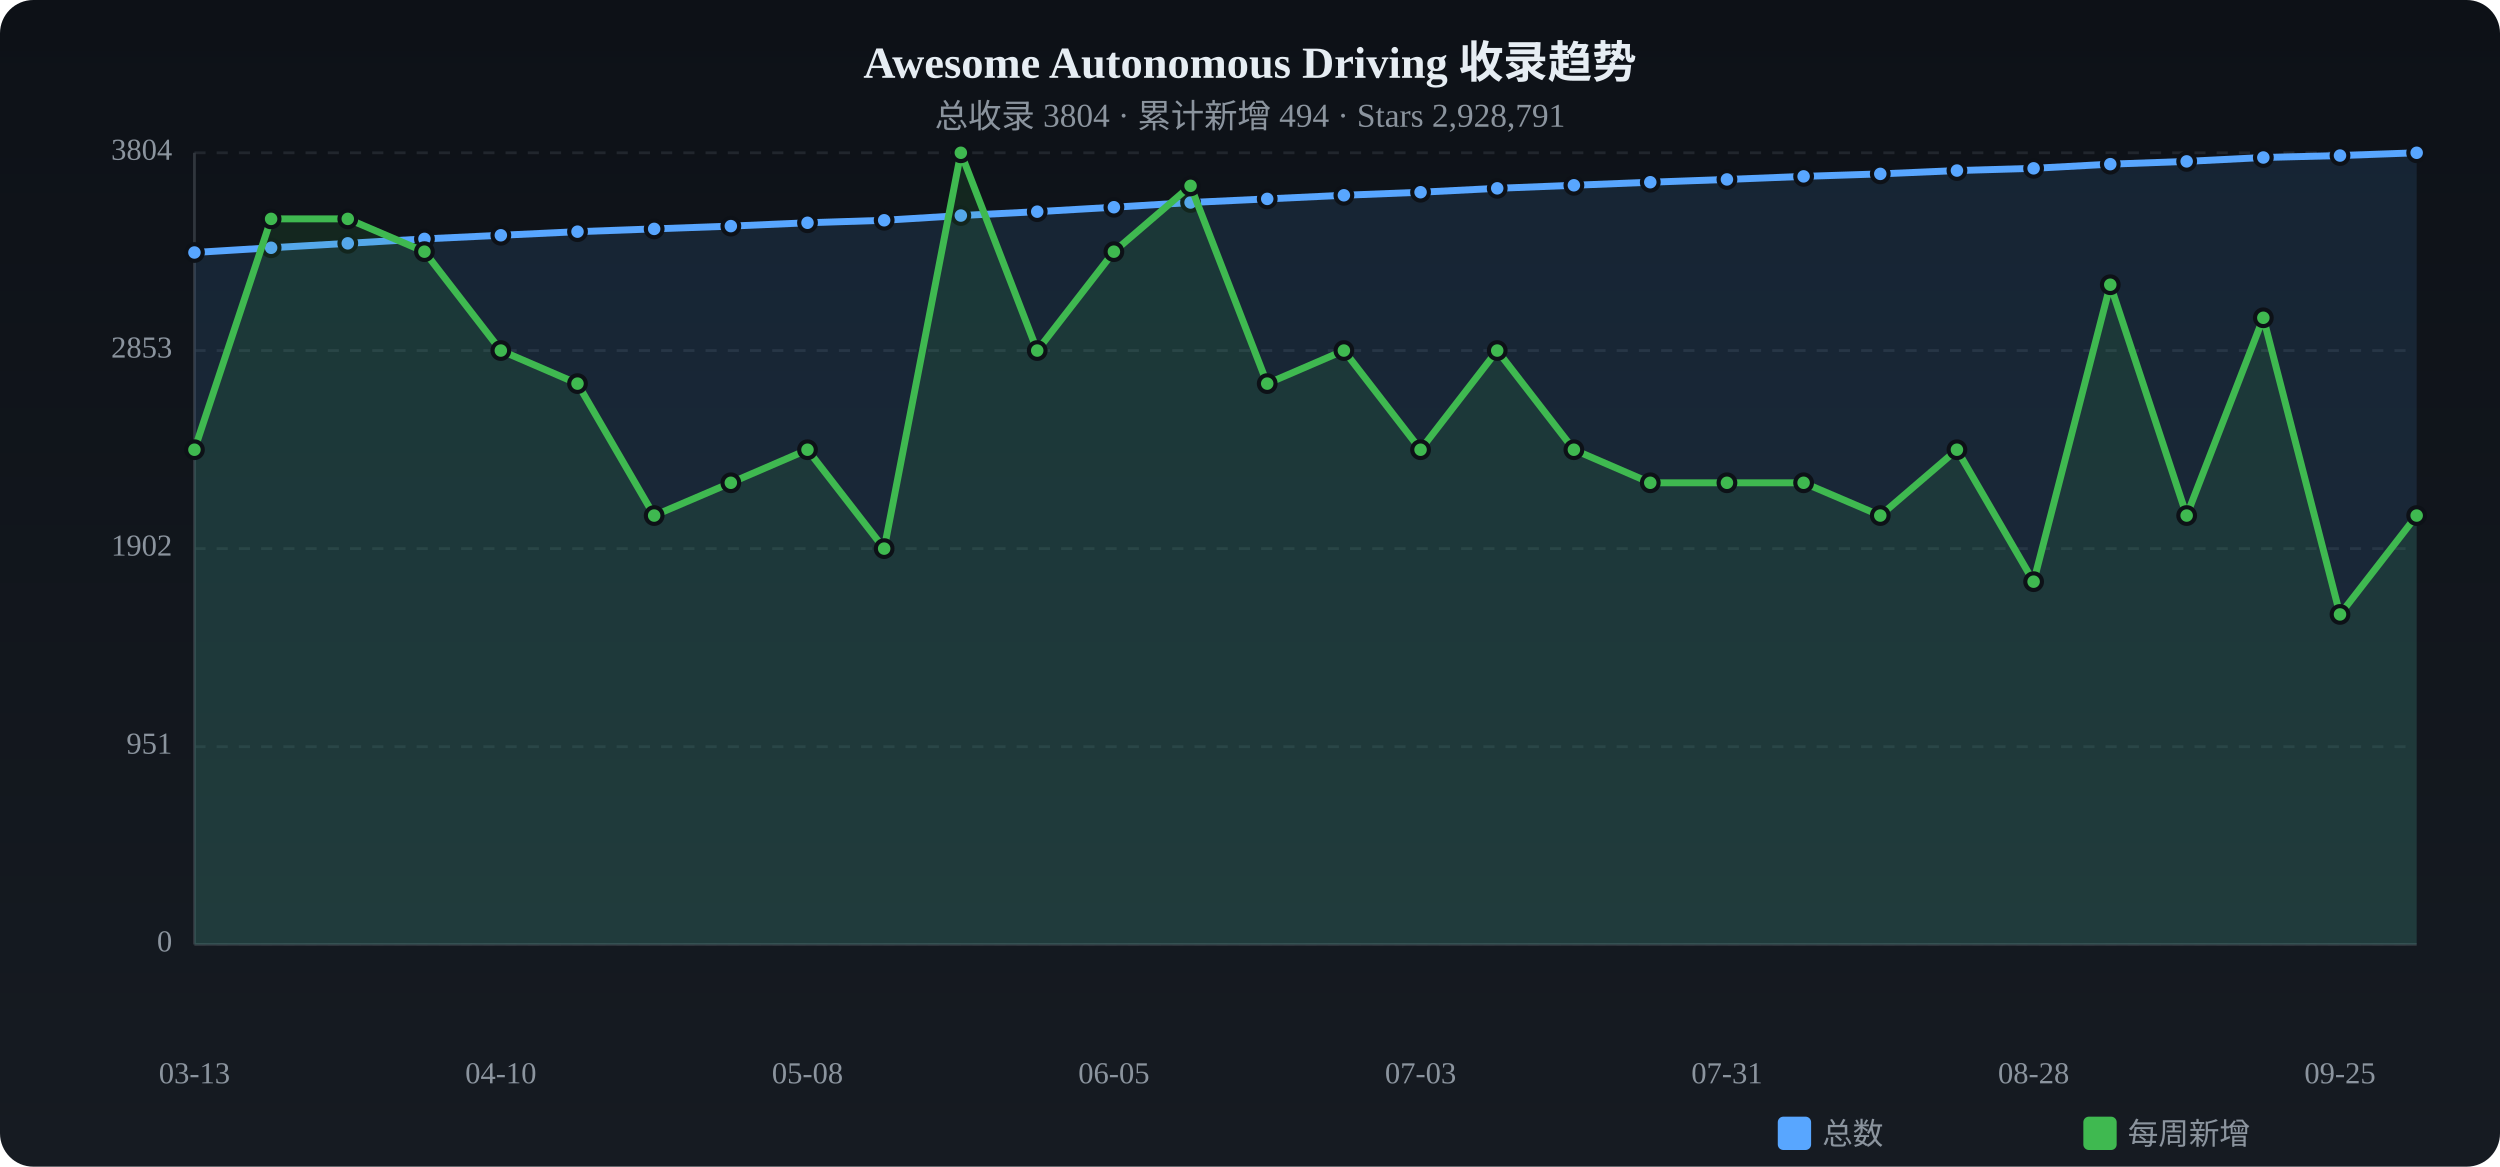
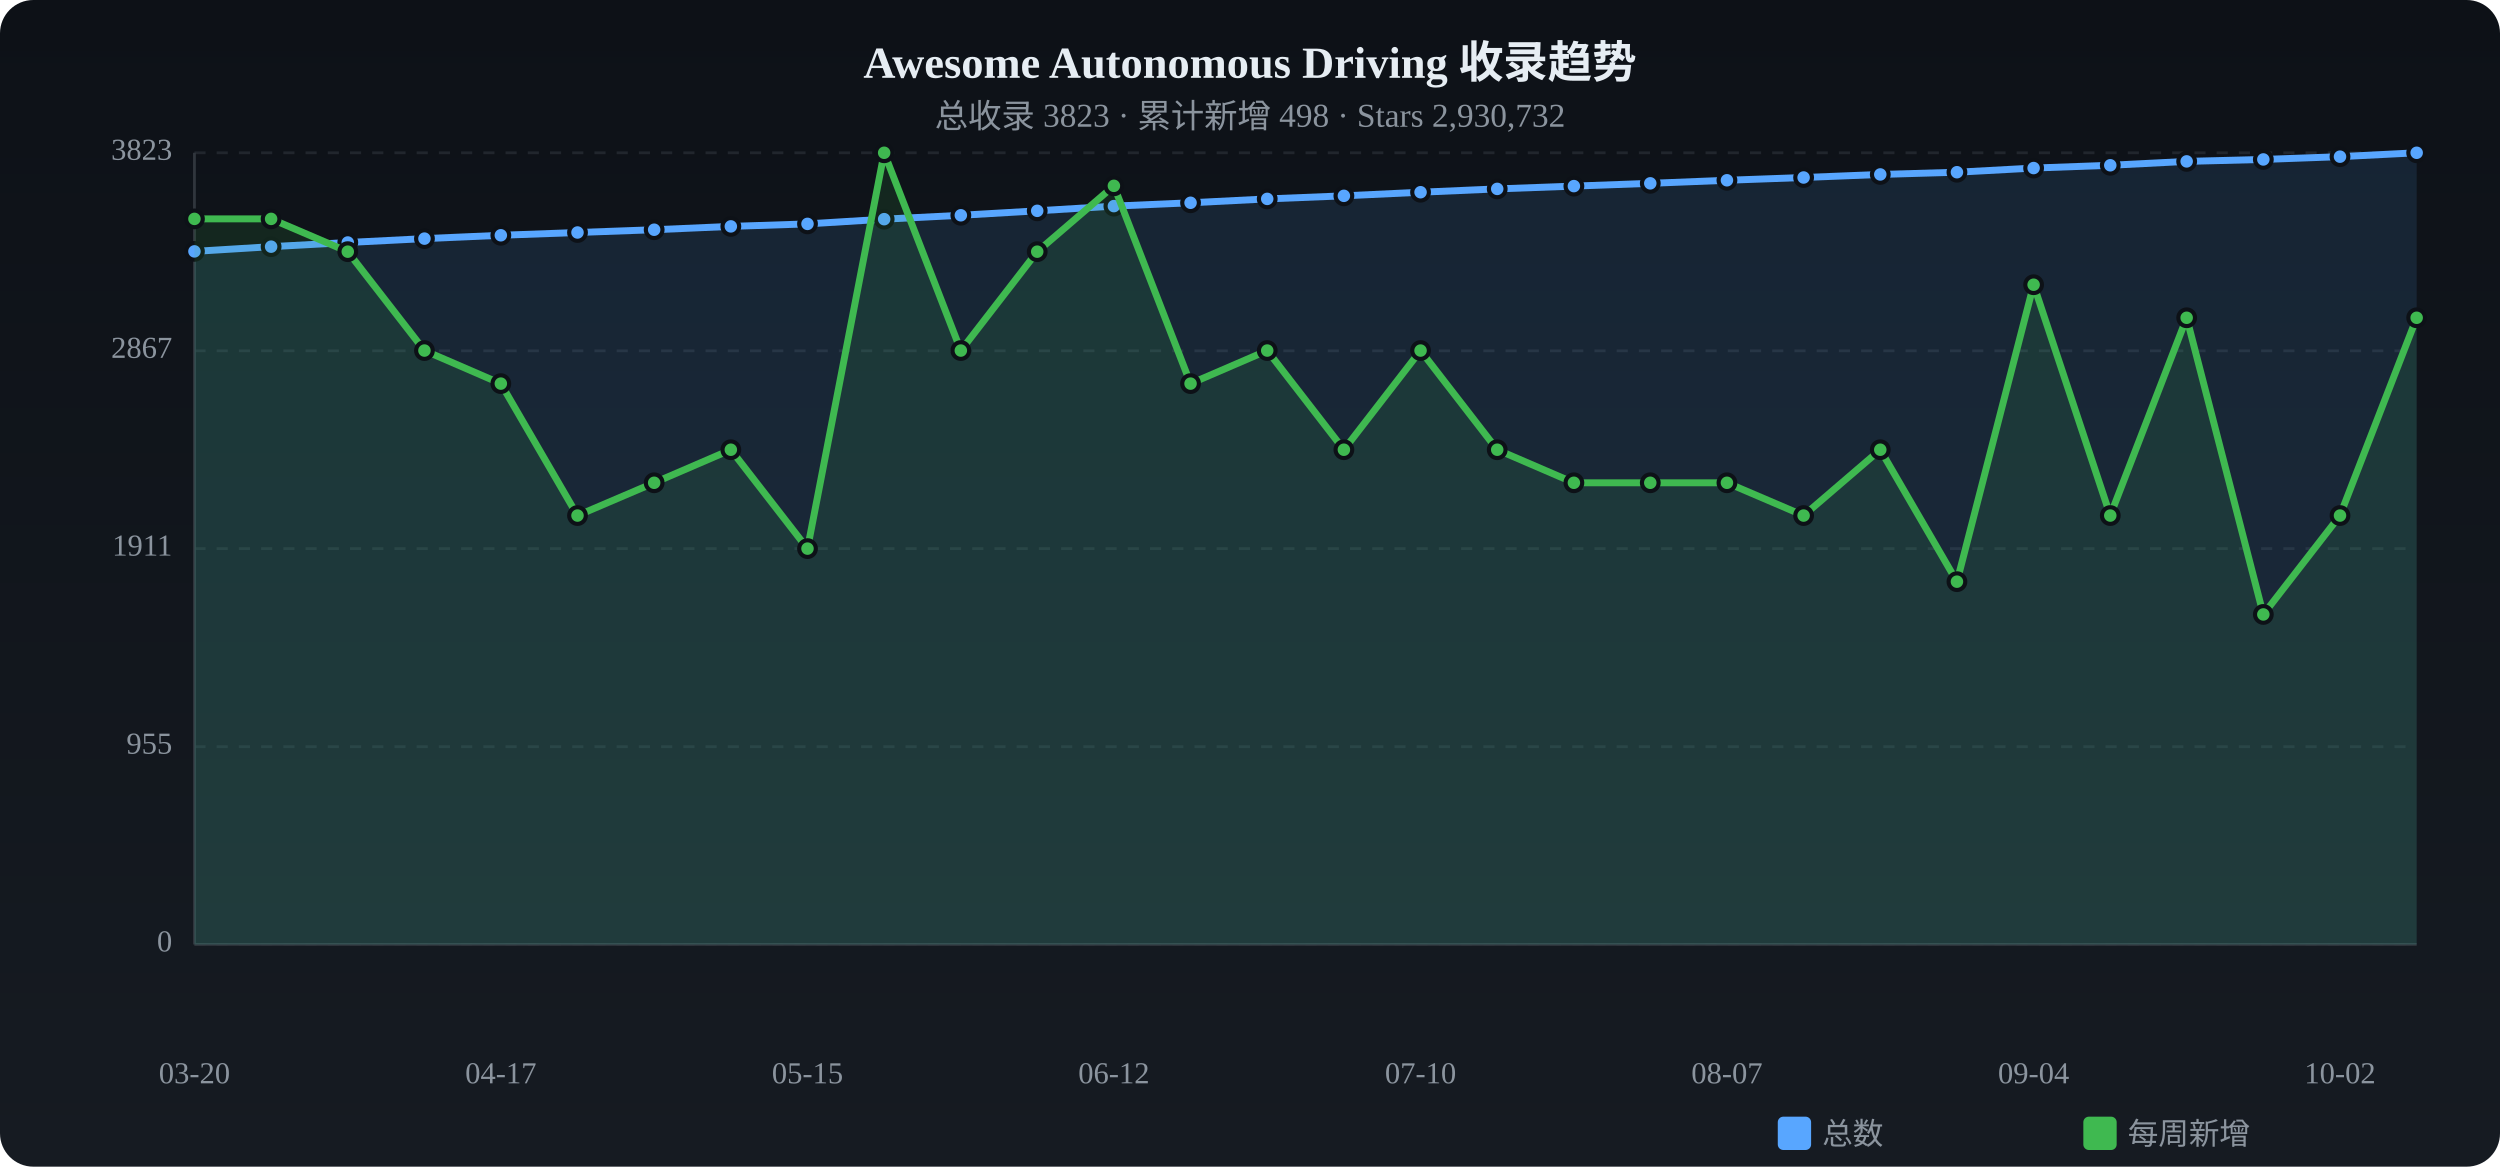
<svg xmlns="http://www.w3.org/2000/svg" viewBox="0 0 900 420" width="900" height="420">
  <defs>
    <linearGradient id="tbg" x1="0%" y1="0%" x2="0%" y2="100%">
      <stop offset="0%" stop-color="#0d1117" />
      <stop offset="100%" stop-color="#161b22" />
    </linearGradient>
  </defs>
  <rect width="900" height="420" rx="12" fill="url(#tbg)" />
  <text x="450.0" y="28" text-anchor="middle" fill="#e6edf3" font-size="16" font-weight="bold">Awesome Autonomous Driving 收录趋势</text>
-   <text x="450.0" y="46" text-anchor="middle" fill="#8b949e" font-size="12">总收录 3804 · 累计新增 494 · Stars 2,928,791</text>
+   <text x="450.0" y="46" text-anchor="middle" fill="#8b949e" font-size="12">总收录 3823 · 累计新增 498 · Stars 2,930,732</text>
  <text x="62" y="340.0" text-anchor="end" fill="#8b949e" font-size="11" dominant-baseline="middle">0</text>
  <line x1="70" y1="340.0" x2="870" y2="340.0" stroke="#21262d" stroke-dasharray="4 4" />
-   <text x="62" y="268.8" text-anchor="end" fill="#8b949e" font-size="11" dominant-baseline="middle">951</text>
+   <text x="62" y="268.8" text-anchor="end" fill="#8b949e" font-size="11" dominant-baseline="middle">955</text>
  <line x1="70" y1="268.8" x2="870" y2="268.8" stroke="#21262d" stroke-dasharray="4 4" />
-   <text x="62" y="197.5" text-anchor="end" fill="#8b949e" font-size="11" dominant-baseline="middle">1902</text>
+   <text x="62" y="197.5" text-anchor="end" fill="#8b949e" font-size="11" dominant-baseline="middle">1911</text>
  <line x1="70" y1="197.5" x2="870" y2="197.5" stroke="#21262d" stroke-dasharray="4 4" />
-   <text x="62" y="126.2" text-anchor="end" fill="#8b949e" font-size="11" dominant-baseline="middle">2853</text>
-   <line x1="70" y1="126.2" x2="870" y2="126.2" stroke="#21262d" stroke-dasharray="4 4" />
-   <text x="62" y="55.0" text-anchor="end" fill="#8b949e" font-size="11" dominant-baseline="middle">3804</text>
+   <text x="62" y="126.3" text-anchor="end" fill="#8b949e" font-size="11" dominant-baseline="middle">2867</text>
+   <line x1="70" y1="126.3" x2="870" y2="126.3" stroke="#21262d" stroke-dasharray="4 4" />
+   <text x="62" y="55.0" text-anchor="end" fill="#8b949e" font-size="11" dominant-baseline="middle">3823</text>
  <line x1="70" y1="55.0" x2="870" y2="55.0" stroke="#21262d" stroke-dasharray="4 4" />
  <line x1="70" y1="55" x2="70" y2="340" stroke="#30363d" />
  <line x1="70" y1="340" x2="870" y2="340" stroke="#30363d" />
-   <path d="M70.0,90.9 L97.6,89.2 L125.2,87.6 L152.8,86.0 L180.3,84.7 L207.9,83.4 L235.5,82.4 L263.1,81.4 L290.7,80.2 L318.3,79.3 L345.9,77.6 L373.4,76.2 L401.0,74.6 L428.6,72.9 L456.2,71.6 L483.8,70.3 L511.4,69.2 L539.0,67.8 L566.6,66.7 L594.1,65.6 L621.7,64.6 L649.3,63.5 L676.9,62.6 L704.5,61.4 L732.1,60.6 L759.7,59.1 L787.2,58.1 L814.8,56.7 L842.4,56.0 L870.0,55.0 L870.0,340 L70.0,340 Z" fill="#58a6ff" opacity="0.12" />
-   <polyline points="70.0,90.9 97.6,89.2 125.2,87.6 152.8,86.0 180.3,84.7 207.9,83.4 235.5,82.4 263.1,81.4 290.7,80.2 318.3,79.3 345.9,77.6 373.4,76.2 401.0,74.6 428.6,72.9 456.2,71.6 483.8,70.3 511.4,69.2 539.0,67.8 566.6,66.7 594.1,65.6 621.7,64.6 649.3,63.5 676.9,62.6 704.5,61.4 732.1,60.6 759.7,59.1 787.2,58.1 814.8,56.7 842.4,56.0 870.0,55.0" fill="none" stroke="#58a6ff" stroke-width="2.5" stroke-linecap="round" stroke-linejoin="round" />
-   <circle cx="70.0" cy="90.9" r="3" fill="#58a6ff" stroke="#0d1117" stroke-width="1.5" />
-   <circle cx="97.6" cy="89.2" r="3" fill="#58a6ff" stroke="#0d1117" stroke-width="1.5" />
-   <circle cx="125.2" cy="87.6" r="3" fill="#58a6ff" stroke="#0d1117" stroke-width="1.5" />
-   <circle cx="152.8" cy="86.0" r="3" fill="#58a6ff" stroke="#0d1117" stroke-width="1.5" />
+   <path d="M70.0,90.5 L97.6,88.8 L125.2,87.3 L152.8,85.9 L180.3,84.7 L207.9,83.7 L235.5,82.7 L263.1,81.5 L290.7,80.6 L318.3,78.9 L345.9,77.5 L373.4,75.9 L401.0,74.2 L428.6,73.0 L456.2,71.6 L483.8,70.5 L511.4,69.2 L539.0,68.0 L566.6,67.0 L594.1,66.0 L621.7,64.9 L649.3,63.9 L676.9,62.8 L704.5,62.0 L732.1,60.5 L759.7,59.5 L787.2,58.1 L814.8,57.4 L842.4,56.4 L870.0,55.0 L870.0,340 L70.0,340 Z" fill="#58a6ff" opacity="0.12" />
+   <polyline points="70.0,90.5 97.6,88.8 125.2,87.3 152.8,85.9 180.3,84.7 207.9,83.7 235.5,82.7 263.1,81.5 290.7,80.6 318.3,78.9 345.9,77.5 373.4,75.9 401.0,74.2 428.6,73.0 456.2,71.6 483.8,70.5 511.4,69.2 539.0,68.0 566.6,67.0 594.1,66.0 621.7,64.9 649.3,63.9 676.9,62.8 704.5,62.0 732.1,60.5 759.7,59.5 787.2,58.1 814.8,57.4 842.4,56.4 870.0,55.0" fill="none" stroke="#58a6ff" stroke-width="2.5" stroke-linecap="round" stroke-linejoin="round" />
+   <circle cx="70.0" cy="90.5" r="3" fill="#58a6ff" stroke="#0d1117" stroke-width="1.5" />
+   <circle cx="97.6" cy="88.8" r="3" fill="#58a6ff" stroke="#0d1117" stroke-width="1.5" />
+   <circle cx="125.2" cy="87.3" r="3" fill="#58a6ff" stroke="#0d1117" stroke-width="1.5" />
+   <circle cx="152.8" cy="85.9" r="3" fill="#58a6ff" stroke="#0d1117" stroke-width="1.5" />
  <circle cx="180.3" cy="84.7" r="3" fill="#58a6ff" stroke="#0d1117" stroke-width="1.5" />
-   <circle cx="207.9" cy="83.4" r="3" fill="#58a6ff" stroke="#0d1117" stroke-width="1.5" />
-   <circle cx="235.5" cy="82.4" r="3" fill="#58a6ff" stroke="#0d1117" stroke-width="1.5" />
-   <circle cx="263.1" cy="81.4" r="3" fill="#58a6ff" stroke="#0d1117" stroke-width="1.5" />
-   <circle cx="290.7" cy="80.2" r="3" fill="#58a6ff" stroke="#0d1117" stroke-width="1.5" />
-   <circle cx="318.3" cy="79.3" r="3" fill="#58a6ff" stroke="#0d1117" stroke-width="1.5" />
-   <circle cx="345.9" cy="77.6" r="3" fill="#58a6ff" stroke="#0d1117" stroke-width="1.5" />
-   <circle cx="373.4" cy="76.2" r="3" fill="#58a6ff" stroke="#0d1117" stroke-width="1.5" />
-   <circle cx="401.0" cy="74.6" r="3" fill="#58a6ff" stroke="#0d1117" stroke-width="1.5" />
-   <circle cx="428.6" cy="72.9" r="3" fill="#58a6ff" stroke="#0d1117" stroke-width="1.5" />
+   <circle cx="207.9" cy="83.7" r="3" fill="#58a6ff" stroke="#0d1117" stroke-width="1.5" />
+   <circle cx="235.5" cy="82.7" r="3" fill="#58a6ff" stroke="#0d1117" stroke-width="1.5" />
+   <circle cx="263.1" cy="81.5" r="3" fill="#58a6ff" stroke="#0d1117" stroke-width="1.5" />
+   <circle cx="290.7" cy="80.6" r="3" fill="#58a6ff" stroke="#0d1117" stroke-width="1.5" />
+   <circle cx="318.3" cy="78.9" r="3" fill="#58a6ff" stroke="#0d1117" stroke-width="1.5" />
+   <circle cx="345.9" cy="77.5" r="3" fill="#58a6ff" stroke="#0d1117" stroke-width="1.5" />
+   <circle cx="373.4" cy="75.9" r="3" fill="#58a6ff" stroke="#0d1117" stroke-width="1.5" />
+   <circle cx="401.0" cy="74.2" r="3" fill="#58a6ff" stroke="#0d1117" stroke-width="1.5" />
+   <circle cx="428.6" cy="73.0" r="3" fill="#58a6ff" stroke="#0d1117" stroke-width="1.5" />
  <circle cx="456.2" cy="71.6" r="3" fill="#58a6ff" stroke="#0d1117" stroke-width="1.5" />
-   <circle cx="483.8" cy="70.3" r="3" fill="#58a6ff" stroke="#0d1117" stroke-width="1.5" />
+   <circle cx="483.8" cy="70.5" r="3" fill="#58a6ff" stroke="#0d1117" stroke-width="1.5" />
  <circle cx="511.4" cy="69.2" r="3" fill="#58a6ff" stroke="#0d1117" stroke-width="1.5" />
-   <circle cx="539.0" cy="67.8" r="3" fill="#58a6ff" stroke="#0d1117" stroke-width="1.5" />
-   <circle cx="566.6" cy="66.7" r="3" fill="#58a6ff" stroke="#0d1117" stroke-width="1.5" />
-   <circle cx="594.1" cy="65.6" r="3" fill="#58a6ff" stroke="#0d1117" stroke-width="1.5" />
-   <circle cx="621.7" cy="64.6" r="3" fill="#58a6ff" stroke="#0d1117" stroke-width="1.5" />
-   <circle cx="649.3" cy="63.5" r="3" fill="#58a6ff" stroke="#0d1117" stroke-width="1.5" />
-   <circle cx="676.9" cy="62.6" r="3" fill="#58a6ff" stroke="#0d1117" stroke-width="1.5" />
-   <circle cx="704.5" cy="61.4" r="3" fill="#58a6ff" stroke="#0d1117" stroke-width="1.5" />
-   <circle cx="732.1" cy="60.6" r="3" fill="#58a6ff" stroke="#0d1117" stroke-width="1.5" />
-   <circle cx="759.7" cy="59.1" r="3" fill="#58a6ff" stroke="#0d1117" stroke-width="1.5" />
+   <circle cx="539.0" cy="68.0" r="3" fill="#58a6ff" stroke="#0d1117" stroke-width="1.5" />
+   <circle cx="566.6" cy="67.0" r="3" fill="#58a6ff" stroke="#0d1117" stroke-width="1.5" />
+   <circle cx="594.1" cy="66.0" r="3" fill="#58a6ff" stroke="#0d1117" stroke-width="1.5" />
+   <circle cx="621.7" cy="64.9" r="3" fill="#58a6ff" stroke="#0d1117" stroke-width="1.5" />
+   <circle cx="649.3" cy="63.9" r="3" fill="#58a6ff" stroke="#0d1117" stroke-width="1.5" />
+   <circle cx="676.9" cy="62.8" r="3" fill="#58a6ff" stroke="#0d1117" stroke-width="1.5" />
+   <circle cx="704.5" cy="62.0" r="3" fill="#58a6ff" stroke="#0d1117" stroke-width="1.5" />
+   <circle cx="732.1" cy="60.5" r="3" fill="#58a6ff" stroke="#0d1117" stroke-width="1.5" />
+   <circle cx="759.7" cy="59.5" r="3" fill="#58a6ff" stroke="#0d1117" stroke-width="1.5" />
  <circle cx="787.2" cy="58.1" r="3" fill="#58a6ff" stroke="#0d1117" stroke-width="1.5" />
-   <circle cx="814.8" cy="56.7" r="3" fill="#58a6ff" stroke="#0d1117" stroke-width="1.5" />
-   <circle cx="842.4" cy="56.0" r="3" fill="#58a6ff" stroke="#0d1117" stroke-width="1.5" />
+   <circle cx="814.8" cy="57.4" r="3" fill="#58a6ff" stroke="#0d1117" stroke-width="1.5" />
+   <circle cx="842.4" cy="56.4" r="3" fill="#58a6ff" stroke="#0d1117" stroke-width="1.5" />
  <circle cx="870.0" cy="55.0" r="3" fill="#58a6ff" stroke="#0d1117" stroke-width="1.5" />
-   <path d="M70.0,161.9 L97.6,78.8 L125.2,78.8 L152.8,90.6 L180.3,126.2 L207.9,138.1 L235.5,185.6 L263.1,173.8 L290.7,161.9 L318.3,197.5 L345.9,55.0 L373.4,126.2 L401.0,90.6 L428.6,66.9 L456.2,138.1 L483.8,126.2 L511.4,161.9 L539.0,126.2 L566.6,161.9 L594.1,173.8 L621.7,173.8 L649.3,173.8 L676.9,185.6 L704.5,161.9 L732.1,209.4 L759.7,102.5 L787.2,185.6 L814.8,114.4 L842.4,221.2 L870.0,185.6 L870.0,340 L70.0,340 Z" fill="#3fb950" opacity="0.12" />
-   <polyline points="70.0,161.9 97.6,78.8 125.2,78.8 152.8,90.6 180.3,126.2 207.9,138.1 235.5,185.6 263.1,173.8 290.7,161.9 318.3,197.5 345.9,55.0 373.4,126.2 401.0,90.6 428.6,66.9 456.2,138.1 483.8,126.2 511.4,161.9 539.0,126.2 566.6,161.9 594.1,173.8 621.7,173.8 649.3,173.8 676.9,185.6 704.5,161.9 732.1,209.4 759.7,102.5 787.2,185.6 814.8,114.4 842.4,221.2 870.0,185.6" fill="none" stroke="#3fb950" stroke-width="2.5" stroke-linecap="round" stroke-linejoin="round" />
-   <circle cx="70.0" cy="161.9" r="3" fill="#3fb950" stroke="#0d1117" stroke-width="1.5" />
+   <path d="M70.0,78.8 L97.6,78.8 L125.2,90.6 L152.8,126.2 L180.3,138.1 L207.9,185.6 L235.5,173.8 L263.1,161.9 L290.7,197.5 L318.3,55.0 L345.9,126.2 L373.4,90.6 L401.0,66.9 L428.6,138.1 L456.2,126.2 L483.8,161.9 L511.4,126.2 L539.0,161.9 L566.6,173.8 L594.1,173.8 L621.7,173.8 L649.3,185.6 L676.9,161.9 L704.5,209.4 L732.1,102.5 L759.7,185.6 L787.2,114.4 L814.8,221.2 L842.4,185.6 L870.0,114.4 L870.0,340 L70.0,340 Z" fill="#3fb950" opacity="0.12" />
+   <polyline points="70.0,78.8 97.6,78.8 125.2,90.6 152.8,126.2 180.3,138.1 207.9,185.6 235.5,173.8 263.1,161.9 290.7,197.5 318.3,55.0 345.9,126.2 373.4,90.6 401.0,66.9 428.6,138.1 456.2,126.2 483.8,161.9 511.4,126.2 539.0,161.9 566.6,173.8 594.1,173.8 621.7,173.8 649.3,185.6 676.9,161.9 704.5,209.4 732.1,102.5 759.7,185.6 787.2,114.4 814.8,221.2 842.4,185.6 870.0,114.4" fill="none" stroke="#3fb950" stroke-width="2.5" stroke-linecap="round" stroke-linejoin="round" />
+   <circle cx="70.0" cy="78.8" r="3" fill="#3fb950" stroke="#0d1117" stroke-width="1.5" />
  <circle cx="97.6" cy="78.8" r="3" fill="#3fb950" stroke="#0d1117" stroke-width="1.5" />
-   <circle cx="125.2" cy="78.8" r="3" fill="#3fb950" stroke="#0d1117" stroke-width="1.5" />
-   <circle cx="152.8" cy="90.6" r="3" fill="#3fb950" stroke="#0d1117" stroke-width="1.5" />
-   <circle cx="180.3" cy="126.2" r="3" fill="#3fb950" stroke="#0d1117" stroke-width="1.5" />
-   <circle cx="207.9" cy="138.1" r="3" fill="#3fb950" stroke="#0d1117" stroke-width="1.5" />
-   <circle cx="235.5" cy="185.6" r="3" fill="#3fb950" stroke="#0d1117" stroke-width="1.5" />
-   <circle cx="263.1" cy="173.8" r="3" fill="#3fb950" stroke="#0d1117" stroke-width="1.5" />
-   <circle cx="290.7" cy="161.9" r="3" fill="#3fb950" stroke="#0d1117" stroke-width="1.5" />
-   <circle cx="318.3" cy="197.5" r="3" fill="#3fb950" stroke="#0d1117" stroke-width="1.5" />
-   <circle cx="345.9" cy="55.0" r="3" fill="#3fb950" stroke="#0d1117" stroke-width="1.5" />
-   <circle cx="373.4" cy="126.2" r="3" fill="#3fb950" stroke="#0d1117" stroke-width="1.5" />
-   <circle cx="401.0" cy="90.6" r="3" fill="#3fb950" stroke="#0d1117" stroke-width="1.5" />
-   <circle cx="428.6" cy="66.9" r="3" fill="#3fb950" stroke="#0d1117" stroke-width="1.5" />
-   <circle cx="456.2" cy="138.1" r="3" fill="#3fb950" stroke="#0d1117" stroke-width="1.5" />
-   <circle cx="483.8" cy="126.2" r="3" fill="#3fb950" stroke="#0d1117" stroke-width="1.5" />
-   <circle cx="511.4" cy="161.9" r="3" fill="#3fb950" stroke="#0d1117" stroke-width="1.5" />
-   <circle cx="539.0" cy="126.2" r="3" fill="#3fb950" stroke="#0d1117" stroke-width="1.5" />
-   <circle cx="566.6" cy="161.9" r="3" fill="#3fb950" stroke="#0d1117" stroke-width="1.5" />
+   <circle cx="125.2" cy="90.6" r="3" fill="#3fb950" stroke="#0d1117" stroke-width="1.5" />
+   <circle cx="152.8" cy="126.2" r="3" fill="#3fb950" stroke="#0d1117" stroke-width="1.5" />
+   <circle cx="180.3" cy="138.1" r="3" fill="#3fb950" stroke="#0d1117" stroke-width="1.5" />
+   <circle cx="207.9" cy="185.6" r="3" fill="#3fb950" stroke="#0d1117" stroke-width="1.5" />
+   <circle cx="235.5" cy="173.8" r="3" fill="#3fb950" stroke="#0d1117" stroke-width="1.5" />
+   <circle cx="263.1" cy="161.9" r="3" fill="#3fb950" stroke="#0d1117" stroke-width="1.5" />
+   <circle cx="290.7" cy="197.5" r="3" fill="#3fb950" stroke="#0d1117" stroke-width="1.5" />
+   <circle cx="318.3" cy="55.0" r="3" fill="#3fb950" stroke="#0d1117" stroke-width="1.5" />
+   <circle cx="345.9" cy="126.2" r="3" fill="#3fb950" stroke="#0d1117" stroke-width="1.5" />
+   <circle cx="373.4" cy="90.6" r="3" fill="#3fb950" stroke="#0d1117" stroke-width="1.5" />
+   <circle cx="401.0" cy="66.9" r="3" fill="#3fb950" stroke="#0d1117" stroke-width="1.5" />
+   <circle cx="428.6" cy="138.1" r="3" fill="#3fb950" stroke="#0d1117" stroke-width="1.5" />
+   <circle cx="456.2" cy="126.2" r="3" fill="#3fb950" stroke="#0d1117" stroke-width="1.5" />
+   <circle cx="483.8" cy="161.9" r="3" fill="#3fb950" stroke="#0d1117" stroke-width="1.5" />
+   <circle cx="511.4" cy="126.2" r="3" fill="#3fb950" stroke="#0d1117" stroke-width="1.5" />
+   <circle cx="539.0" cy="161.9" r="3" fill="#3fb950" stroke="#0d1117" stroke-width="1.5" />
+   <circle cx="566.6" cy="173.8" r="3" fill="#3fb950" stroke="#0d1117" stroke-width="1.5" />
  <circle cx="594.1" cy="173.8" r="3" fill="#3fb950" stroke="#0d1117" stroke-width="1.5" />
  <circle cx="621.7" cy="173.8" r="3" fill="#3fb950" stroke="#0d1117" stroke-width="1.5" />
-   <circle cx="649.3" cy="173.8" r="3" fill="#3fb950" stroke="#0d1117" stroke-width="1.5" />
-   <circle cx="676.9" cy="185.6" r="3" fill="#3fb950" stroke="#0d1117" stroke-width="1.5" />
-   <circle cx="704.5" cy="161.9" r="3" fill="#3fb950" stroke="#0d1117" stroke-width="1.5" />
-   <circle cx="732.1" cy="209.4" r="3" fill="#3fb950" stroke="#0d1117" stroke-width="1.5" />
-   <circle cx="759.7" cy="102.5" r="3" fill="#3fb950" stroke="#0d1117" stroke-width="1.5" />
-   <circle cx="787.2" cy="185.6" r="3" fill="#3fb950" stroke="#0d1117" stroke-width="1.5" />
-   <circle cx="814.8" cy="114.4" r="3" fill="#3fb950" stroke="#0d1117" stroke-width="1.5" />
-   <circle cx="842.4" cy="221.2" r="3" fill="#3fb950" stroke="#0d1117" stroke-width="1.5" />
-   <circle cx="870.0" cy="185.6" r="3" fill="#3fb950" stroke="#0d1117" stroke-width="1.5" />
-   <text x="70.0" y="390" text-anchor="middle" fill="#8b949e" font-size="11">03-13</text>
-   <text x="180.3" y="390" text-anchor="middle" fill="#8b949e" font-size="11">04-10</text>
-   <text x="290.7" y="390" text-anchor="middle" fill="#8b949e" font-size="11">05-08</text>
-   <text x="401.0" y="390" text-anchor="middle" fill="#8b949e" font-size="11">06-05</text>
-   <text x="511.4" y="390" text-anchor="middle" fill="#8b949e" font-size="11">07-03</text>
-   <text x="621.7" y="390" text-anchor="middle" fill="#8b949e" font-size="11">07-31</text>
-   <text x="732.1" y="390" text-anchor="middle" fill="#8b949e" font-size="11">08-28</text>
-   <text x="842.4" y="390" text-anchor="middle" fill="#8b949e" font-size="11">09-25</text>
+   <circle cx="649.3" cy="185.6" r="3" fill="#3fb950" stroke="#0d1117" stroke-width="1.5" />
+   <circle cx="676.9" cy="161.9" r="3" fill="#3fb950" stroke="#0d1117" stroke-width="1.5" />
+   <circle cx="704.5" cy="209.4" r="3" fill="#3fb950" stroke="#0d1117" stroke-width="1.5" />
+   <circle cx="732.1" cy="102.5" r="3" fill="#3fb950" stroke="#0d1117" stroke-width="1.5" />
+   <circle cx="759.7" cy="185.6" r="3" fill="#3fb950" stroke="#0d1117" stroke-width="1.5" />
+   <circle cx="787.2" cy="114.4" r="3" fill="#3fb950" stroke="#0d1117" stroke-width="1.5" />
+   <circle cx="814.8" cy="221.2" r="3" fill="#3fb950" stroke="#0d1117" stroke-width="1.5" />
+   <circle cx="842.4" cy="185.6" r="3" fill="#3fb950" stroke="#0d1117" stroke-width="1.5" />
+   <circle cx="870.0" cy="114.4" r="3" fill="#3fb950" stroke="#0d1117" stroke-width="1.5" />
+   <text x="70.0" y="390" text-anchor="middle" fill="#8b949e" font-size="11">03-20</text>
+   <text x="180.3" y="390" text-anchor="middle" fill="#8b949e" font-size="11">04-17</text>
+   <text x="290.7" y="390" text-anchor="middle" fill="#8b949e" font-size="11">05-15</text>
+   <text x="401.0" y="390" text-anchor="middle" fill="#8b949e" font-size="11">06-12</text>
+   <text x="511.4" y="390" text-anchor="middle" fill="#8b949e" font-size="11">07-10</text>
+   <text x="621.7" y="390" text-anchor="middle" fill="#8b949e" font-size="11">08-07</text>
+   <text x="732.1" y="390" text-anchor="middle" fill="#8b949e" font-size="11">09-04</text>
+   <text x="842.4" y="390" text-anchor="middle" fill="#8b949e" font-size="11">10-02</text>
  <rect x="640" y="402" width="12" height="12" rx="2" fill="#58a6ff" />
  <text x="656" y="412" fill="#8b949e" font-size="11">总数</text>
  <rect x="750" y="402" width="12" height="12" rx="2" fill="#3fb950" />
  <text x="766" y="412" fill="#8b949e" font-size="11">每周新增</text>
</svg>
